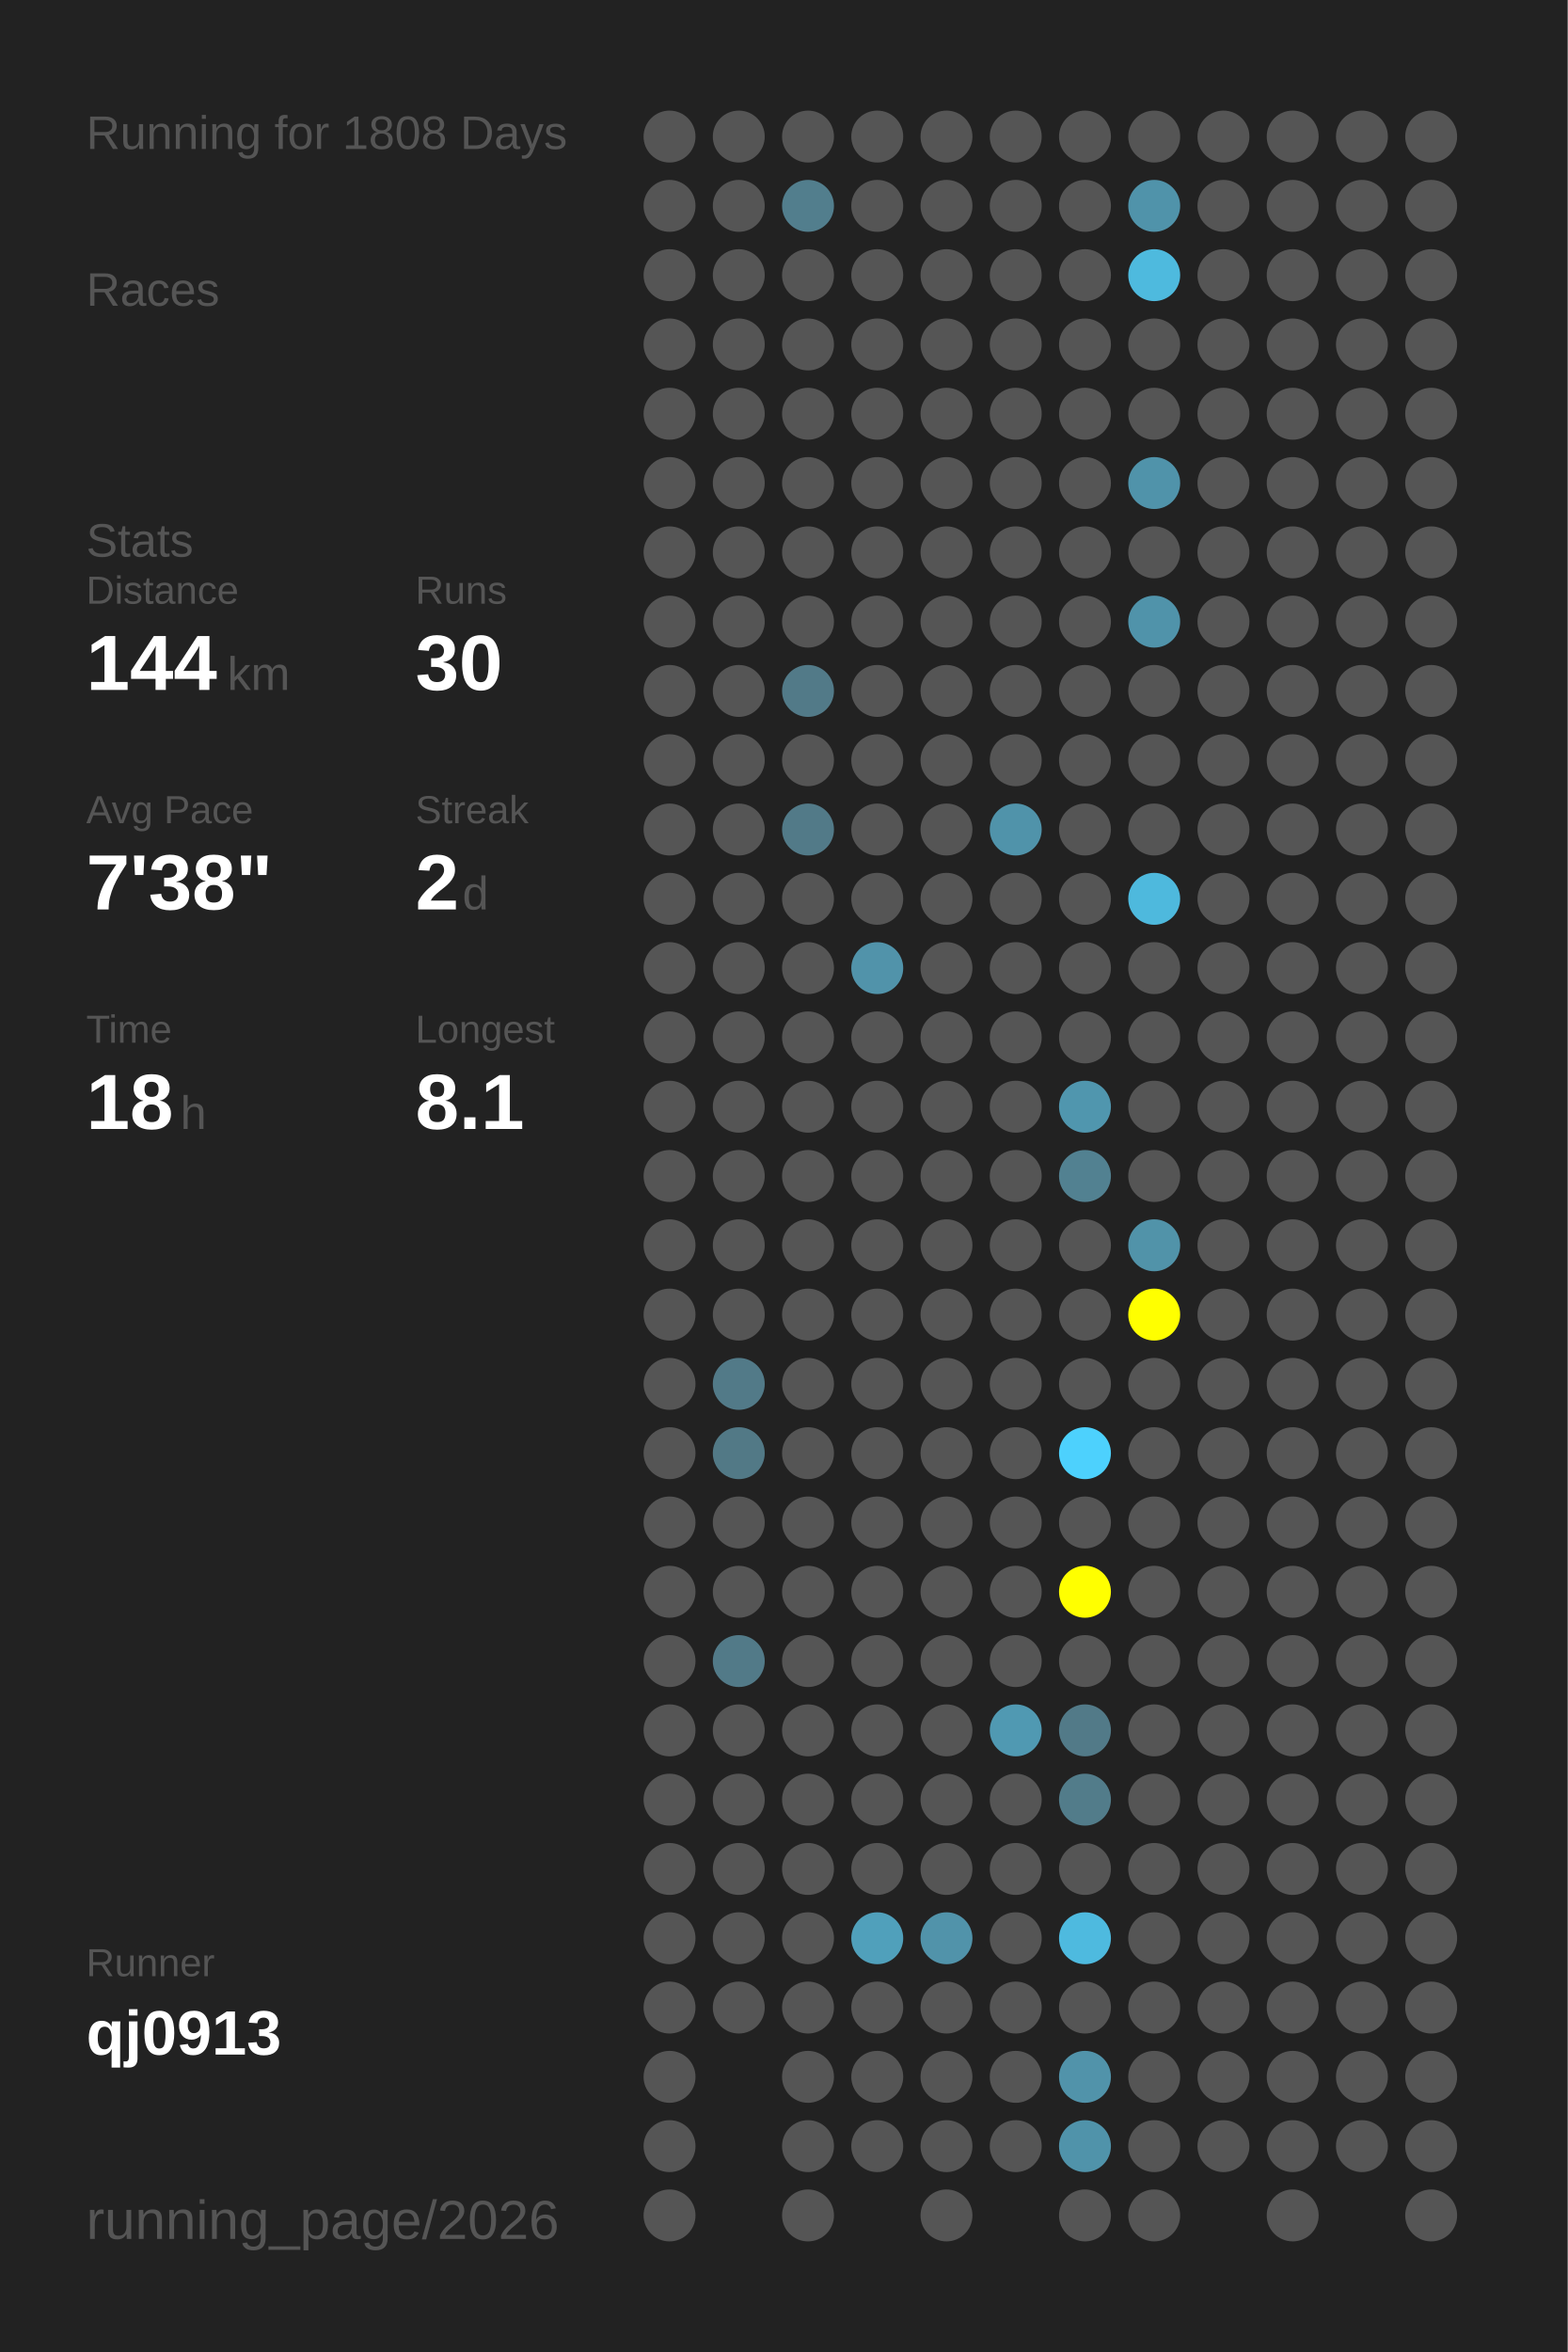
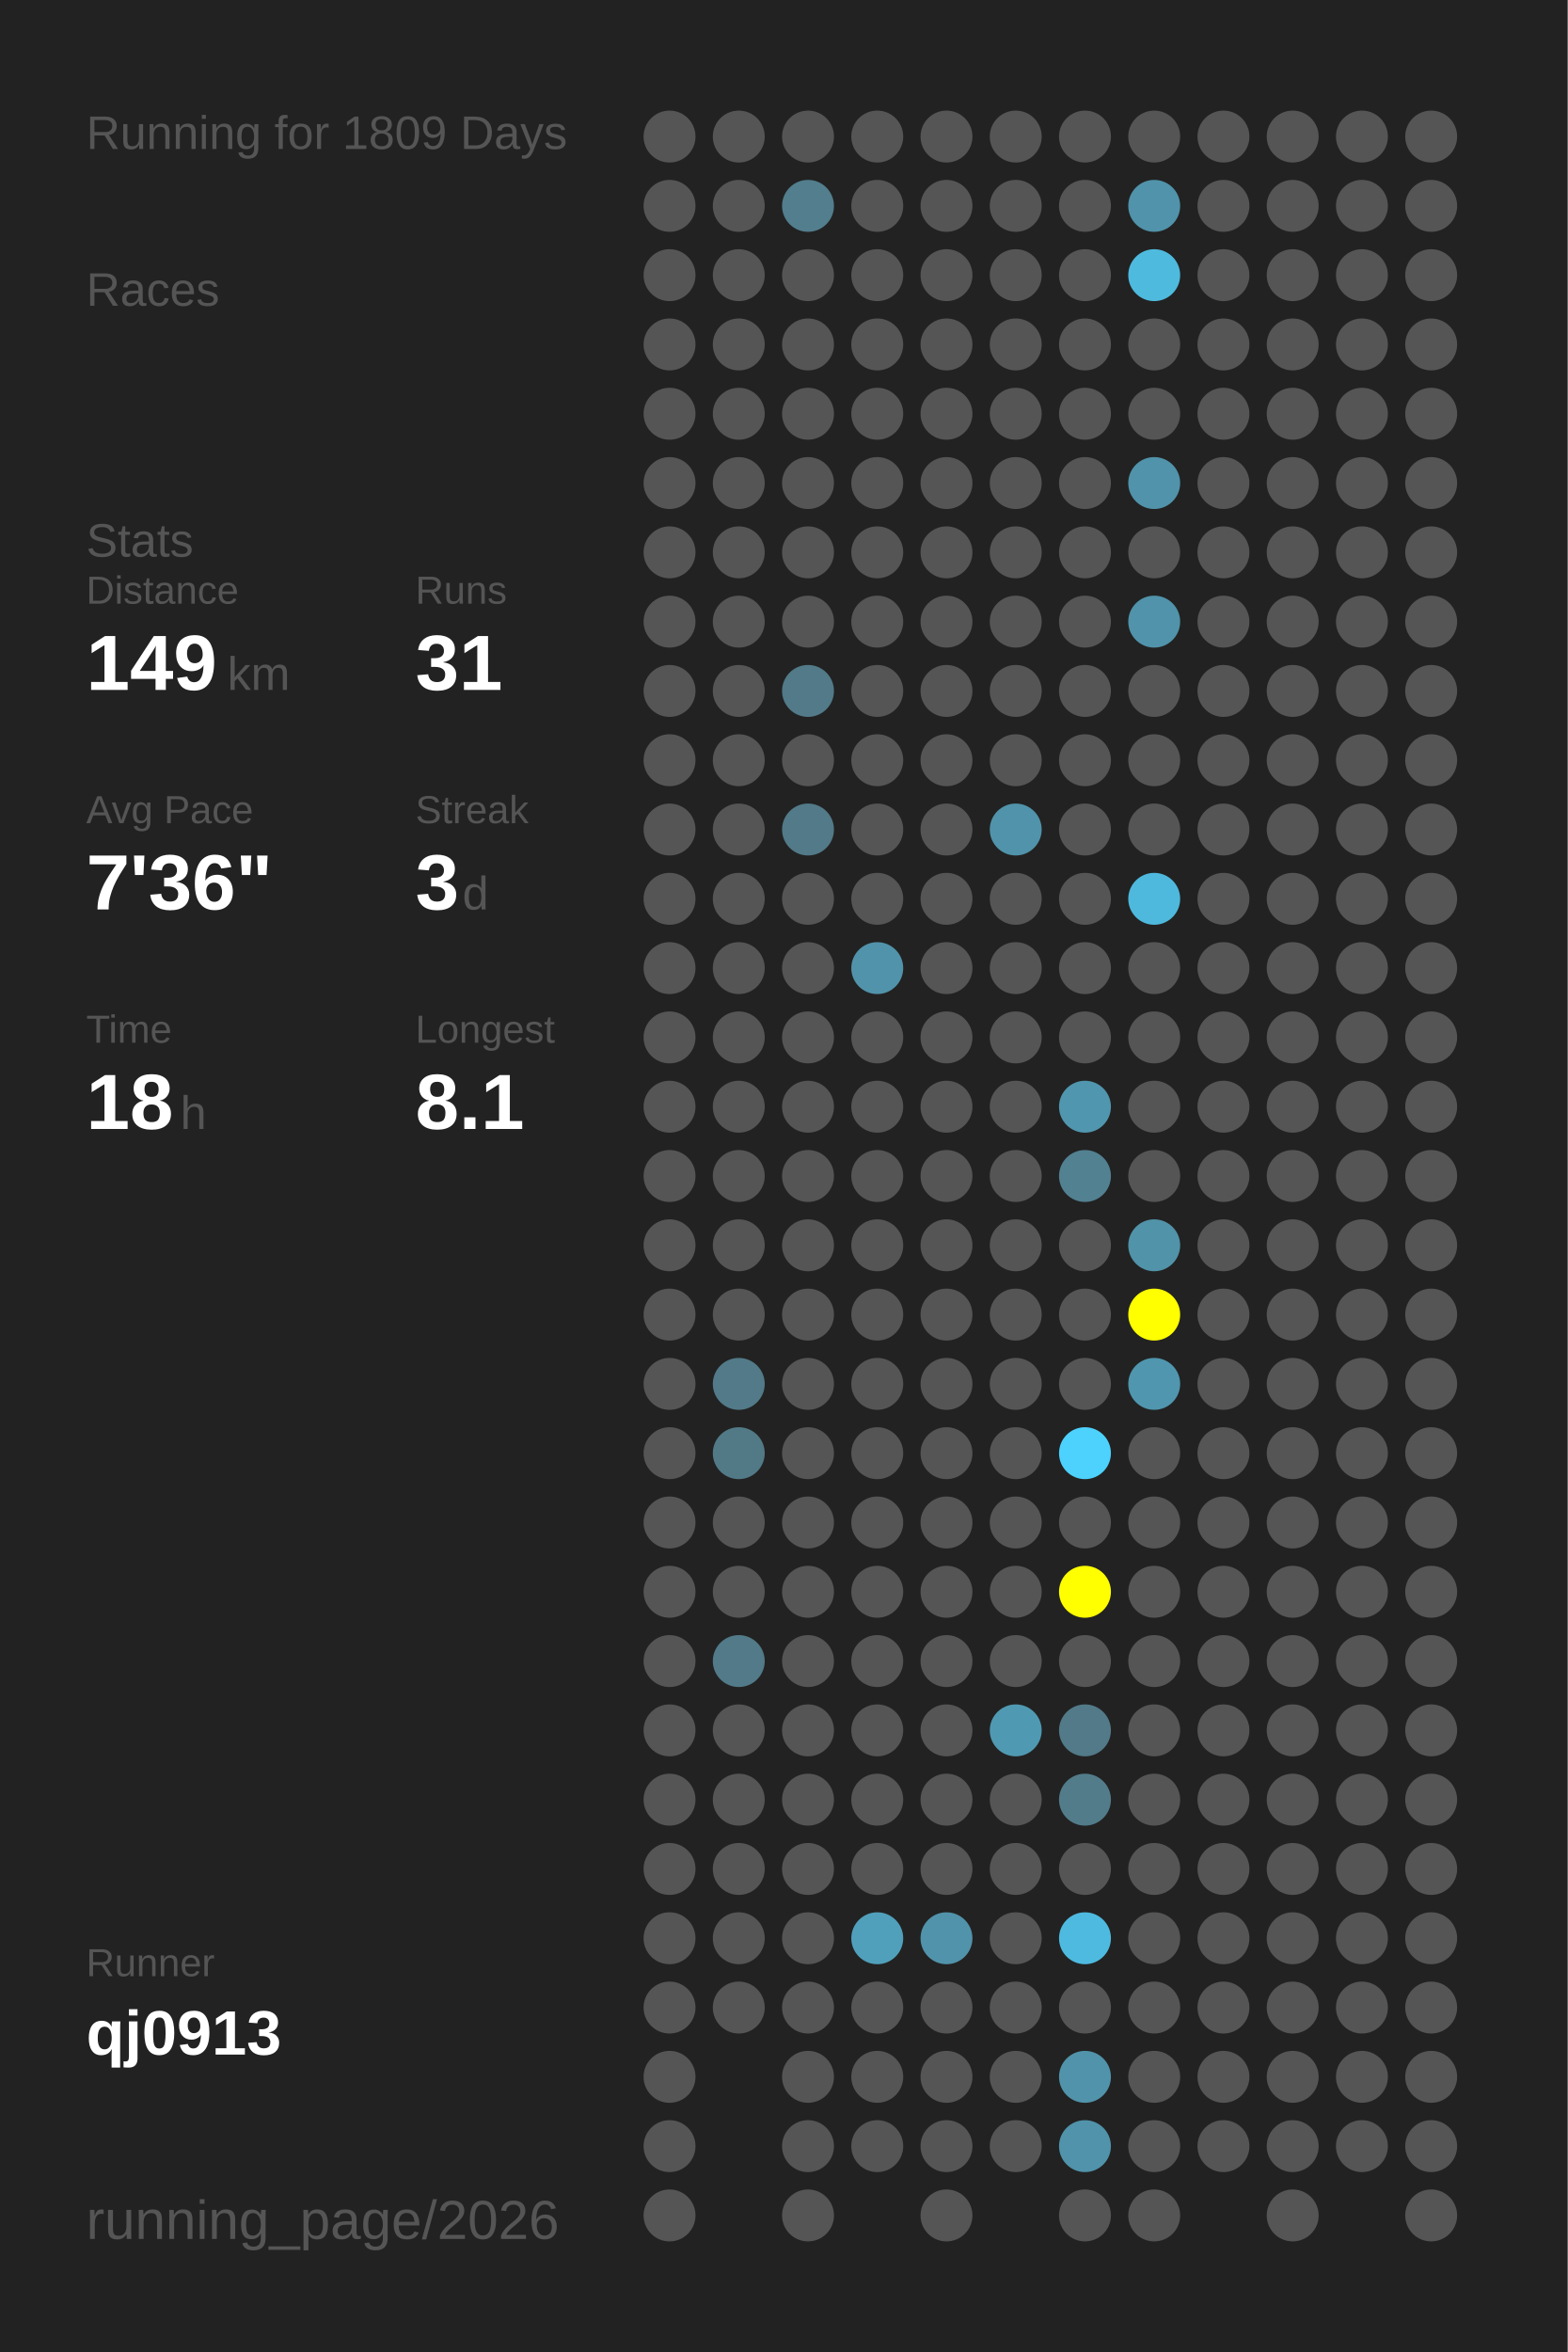
<svg xmlns="http://www.w3.org/2000/svg" baseProfile="full" height="300mm" version="1.1" viewBox="0,0,200,300" width="200mm">
  <defs />
  <rect fill="#222222" height="300" width="200" x="0" y="0" />
-   <text fill="#555555" style="font-size:6px; font-family:Arial;" x="11" y="19">Running for 1808 Days</text>
+   <text fill="#555555" style="font-size:6px; font-family:Arial;" x="11" y="19">Running for 1809 Days</text>
  <text fill="#555555" style="font-size:6px; font-family:Arial;" x="11" y="39">Races</text>
  <text fill="#555555" style="font-size:6px; font-family:Arial;" x="11" y="71">Stats</text>
  <text fill="#555555" style="font-size:5px; font-family:Arial;" x="11" y="77">Distance</text>
-   <text fill="#FFFFFF" style="font-size:10px; font-family:Arial; font-weight:bold;" x="11" y="88">144</text>
+   <text fill="#FFFFFF" style="font-size:10px; font-family:Arial; font-weight:bold;" x="11" y="88">149</text>
  <text fill="#555555" style="font-size:6px; font-family:Arial;" x="29" y="88">km</text>
  <text fill="#555555" style="font-size:5px; font-family:Arial;" x="53" y="77">Runs</text>
-   <text fill="#FFFFFF" style="font-size:10px; font-family:Arial; font-weight:bold;" x="53" y="88">30</text>
+   <text fill="#FFFFFF" style="font-size:10px; font-family:Arial; font-weight:bold;" x="53" y="88">31</text>
  <text fill="#555555" style="font-size:5px; font-family:Arial;" x="11" y="105">Avg Pace</text>
-   <text fill="#FFFFFF" style="font-size:10px; font-family:Arial; font-weight:bold;" x="11" y="116">7'38"</text>
+   <text fill="#FFFFFF" style="font-size:10px; font-family:Arial; font-weight:bold;" x="11" y="116">7'36"</text>
  <text fill="#555555" style="font-size:5px; font-family:Arial;" x="53" y="105">Streak</text>
-   <text fill="#FFFFFF" style="font-size:10px; font-family:Arial; font-weight:bold;" x="53" y="116">2</text>
+   <text fill="#FFFFFF" style="font-size:10px; font-family:Arial; font-weight:bold;" x="53" y="116">3</text>
  <text fill="#555555" style="font-size:6px; font-family:Arial;" x="59" y="116">d</text>
  <text fill="#555555" style="font-size:5px; font-family:Arial;" x="11" y="133">Time</text>
  <text fill="#FFFFFF" style="font-size:10px; font-family:Arial; font-weight:bold;" x="11" y="144">18</text>
  <text fill="#555555" style="font-size:6px; font-family:Arial;" x="23" y="144">h</text>
  <text fill="#555555" style="font-size:5px; font-family:Arial;" x="53" y="133">Longest</text>
  <text fill="#FFFFFF" style="font-size:10px; font-family:Arial; font-weight:bold;" x="53" y="144">8.1</text>
  <text fill="#555555" style="font-size:5px; font-family:Arial;" x="11" y="252.065">Runner</text>
  <text fill="#FFFFFF" style="font-size:8px; font-family:Arial; font-weight:bold;" x="11" y="262.065">qj0913</text>
  <text fill="#555555" style="font-size:7px; font-family:Arial;" x="11" y="285.581">running_page/2026</text>
  <circle cx="85.417" cy="17.419" fill="#555555" r="3.312" />
  <circle cx="85.417" cy="26.258" fill="#555555" r="3.312" />
  <circle cx="85.417" cy="35.097" fill="#555555" r="3.312" />
  <circle cx="85.417" cy="43.935" fill="#555555" r="3.312" />
  <circle cx="85.417" cy="52.774" fill="#555555" r="3.312" />
  <circle cx="85.417" cy="61.613" fill="#555555" r="3.312" />
  <circle cx="85.417" cy="70.452" fill="#555555" r="3.312" />
  <circle cx="85.417" cy="79.29" fill="#555555" r="3.312" />
  <circle cx="85.417" cy="88.129" fill="#555555" r="3.312" />
  <circle cx="85.417" cy="96.968" fill="#555555" r="3.312" />
  <circle cx="85.417" cy="105.806" fill="#555555" r="3.312" />
  <circle cx="85.417" cy="114.645" fill="#555555" r="3.312" />
  <circle cx="85.417" cy="123.484" fill="#555555" r="3.312" />
  <circle cx="85.417" cy="132.323" fill="#555555" r="3.312" />
  <circle cx="85.417" cy="141.161" fill="#555555" r="3.312" />
  <circle cx="85.417" cy="150" fill="#555555" r="3.312" />
  <circle cx="85.417" cy="158.839" fill="#555555" r="3.312" />
  <circle cx="85.417" cy="167.677" fill="#555555" r="3.312" />
  <circle cx="85.417" cy="176.516" fill="#555555" r="3.312" />
  <circle cx="85.417" cy="185.355" fill="#555555" r="3.312" />
  <circle cx="85.417" cy="194.194" fill="#555555" r="3.312" />
  <circle cx="85.417" cy="203.032" fill="#555555" r="3.312" />
  <circle cx="85.417" cy="211.871" fill="#555555" r="3.312" />
  <circle cx="85.417" cy="220.71" fill="#555555" r="3.312" />
  <circle cx="85.417" cy="229.548" fill="#555555" r="3.312" />
  <circle cx="85.417" cy="238.387" fill="#555555" r="3.312" />
  <circle cx="85.417" cy="247.226" fill="#555555" r="3.312" />
  <circle cx="85.417" cy="256.065" fill="#555555" r="3.312" />
  <circle cx="85.417" cy="264.903" fill="#555555" r="3.312" />
  <circle cx="85.417" cy="273.742" fill="#555555" r="3.312" />
  <circle cx="85.417" cy="282.581" fill="#555555" r="3.312" />
  <circle cx="94.25" cy="17.419" fill="#555555" r="3.312" />
  <circle cx="94.25" cy="26.258" fill="#555555" r="3.312" />
  <circle cx="94.25" cy="35.097" fill="#555555" r="3.312" />
  <circle cx="94.25" cy="43.935" fill="#555555" r="3.312" />
  <circle cx="94.25" cy="52.774" fill="#555555" r="3.312" />
  <circle cx="94.25" cy="61.613" fill="#555555" r="3.312" />
  <circle cx="94.25" cy="70.452" fill="#555555" r="3.312" />
  <circle cx="94.25" cy="79.29" fill="#555555" r="3.312" />
  <circle cx="94.25" cy="88.129" fill="#555555" r="3.312" />
  <circle cx="94.25" cy="96.968" fill="#555555" r="3.312" />
  <circle cx="94.25" cy="105.806" fill="#555555" r="3.312" />
  <circle cx="94.25" cy="114.645" fill="#555555" r="3.312" />
  <circle cx="94.25" cy="123.484" fill="#555555" r="3.312" />
  <circle cx="94.25" cy="132.323" fill="#555555" r="3.312" />
  <circle cx="94.25" cy="141.161" fill="#555555" r="3.312" />
  <circle cx="94.25" cy="150" fill="#555555" r="3.312" />
  <circle cx="94.25" cy="158.839" fill="#555555" r="3.312" />
  <circle cx="94.25" cy="167.677" fill="#555555" r="3.312" />
  <circle cx="94.25" cy="176.516" fill="#527a88" r="3.312" />
  <circle cx="94.25" cy="185.355" fill="#527986" r="3.312" />
  <circle cx="94.25" cy="194.194" fill="#555555" r="3.312" />
  <circle cx="94.25" cy="203.032" fill="#555555" r="3.312" />
  <circle cx="94.25" cy="211.871" fill="#527a88" r="3.312" />
  <circle cx="94.25" cy="220.71" fill="#555555" r="3.312" />
  <circle cx="94.25" cy="229.548" fill="#555555" r="3.312" />
  <circle cx="94.25" cy="238.387" fill="#555555" r="3.312" />
  <circle cx="94.25" cy="247.226" fill="#555555" r="3.312" />
  <circle cx="94.25" cy="256.065" fill="#555555" r="3.312" />
  <circle cx="103.083" cy="17.419" fill="#555555" r="3.312" />
  <circle cx="103.083" cy="26.258" fill="#527e8d" r="3.312" />
  <circle cx="103.083" cy="35.097" fill="#555555" r="3.312" />
  <circle cx="103.083" cy="43.935" fill="#555555" r="3.312" />
  <circle cx="103.083" cy="52.774" fill="#555555" r="3.312" />
  <circle cx="103.083" cy="61.613" fill="#555555" r="3.312" />
  <circle cx="103.083" cy="70.452" fill="#555555" r="3.312" />
  <circle cx="103.083" cy="79.29" fill="#555555" r="3.312" />
  <circle cx="103.083" cy="88.129" fill="#527a88" r="3.312" />
  <circle cx="103.083" cy="96.968" fill="#555555" r="3.312" />
  <circle cx="103.083" cy="105.806" fill="#527a88" r="3.312" />
  <circle cx="103.083" cy="114.645" fill="#555555" r="3.312" />
  <circle cx="103.083" cy="123.484" fill="#555555" r="3.312" />
  <circle cx="103.083" cy="132.323" fill="#555555" r="3.312" />
  <circle cx="103.083" cy="141.161" fill="#555555" r="3.312" />
  <circle cx="103.083" cy="150" fill="#555555" r="3.312" />
  <circle cx="103.083" cy="158.839" fill="#555555" r="3.312" />
  <circle cx="103.083" cy="167.677" fill="#555555" r="3.312" />
  <circle cx="103.083" cy="176.516" fill="#555555" r="3.312" />
  <circle cx="103.083" cy="185.355" fill="#555555" r="3.312" />
  <circle cx="103.083" cy="194.194" fill="#555555" r="3.312" />
  <circle cx="103.083" cy="203.032" fill="#555555" r="3.312" />
  <circle cx="103.083" cy="211.871" fill="#555555" r="3.312" />
  <circle cx="103.083" cy="220.71" fill="#555555" r="3.312" />
  <circle cx="103.083" cy="229.548" fill="#555555" r="3.312" />
  <circle cx="103.083" cy="238.387" fill="#555555" r="3.312" />
  <circle cx="103.083" cy="247.226" fill="#555555" r="3.312" />
  <circle cx="103.083" cy="256.065" fill="#555555" r="3.312" />
  <circle cx="103.083" cy="264.903" fill="#555555" r="3.312" />
  <circle cx="103.083" cy="273.742" fill="#555555" r="3.312" />
  <circle cx="103.083" cy="282.581" fill="#555555" r="3.312" />
  <circle cx="111.917" cy="17.419" fill="#555555" r="3.312" />
  <circle cx="111.917" cy="26.258" fill="#555555" r="3.312" />
  <circle cx="111.917" cy="35.097" fill="#555555" r="3.312" />
  <circle cx="111.917" cy="43.935" fill="#555555" r="3.312" />
  <circle cx="111.917" cy="52.774" fill="#555555" r="3.312" />
  <circle cx="111.917" cy="61.613" fill="#555555" r="3.312" />
  <circle cx="111.917" cy="70.452" fill="#555555" r="3.312" />
  <circle cx="111.917" cy="79.29" fill="#555555" r="3.312" />
  <circle cx="111.917" cy="88.129" fill="#555555" r="3.312" />
  <circle cx="111.917" cy="96.968" fill="#555555" r="3.312" />
  <circle cx="111.917" cy="105.806" fill="#555555" r="3.312" />
  <circle cx="111.917" cy="114.645" fill="#555555" r="3.312" />
  <circle cx="111.917" cy="123.484" fill="#5193aa" r="3.312" />
  <circle cx="111.917" cy="132.323" fill="#555555" r="3.312" />
  <circle cx="111.917" cy="141.161" fill="#555555" r="3.312" />
  <circle cx="111.917" cy="150" fill="#555555" r="3.312" />
  <circle cx="111.917" cy="158.839" fill="#555555" r="3.312" />
  <circle cx="111.917" cy="167.677" fill="#555555" r="3.312" />
  <circle cx="111.917" cy="176.516" fill="#555555" r="3.312" />
  <circle cx="111.917" cy="185.355" fill="#555555" r="3.312" />
  <circle cx="111.917" cy="194.194" fill="#555555" r="3.312" />
  <circle cx="111.917" cy="203.032" fill="#555555" r="3.312" />
  <circle cx="111.917" cy="211.871" fill="#555555" r="3.312" />
  <circle cx="111.917" cy="220.71" fill="#555555" r="3.312" />
  <circle cx="111.917" cy="229.548" fill="#555555" r="3.312" />
  <circle cx="111.917" cy="238.387" fill="#555555" r="3.312" />
  <circle cx="111.917" cy="247.226" fill="#50a0bb" r="3.312" />
  <circle cx="111.917" cy="256.065" fill="#555555" r="3.312" />
  <circle cx="111.917" cy="264.903" fill="#555555" r="3.312" />
  <circle cx="111.917" cy="273.742" fill="#555555" r="3.312" />
  <circle cx="120.75" cy="17.419" fill="#555555" r="3.312" />
  <circle cx="120.75" cy="26.258" fill="#555555" r="3.312" />
  <circle cx="120.75" cy="35.097" fill="#555555" r="3.312" />
  <circle cx="120.75" cy="43.935" fill="#555555" r="3.312" />
  <circle cx="120.75" cy="52.774" fill="#555555" r="3.312" />
  <circle cx="120.75" cy="61.613" fill="#555555" r="3.312" />
  <circle cx="120.75" cy="70.452" fill="#555555" r="3.312" />
  <circle cx="120.75" cy="79.29" fill="#555555" r="3.312" />
  <circle cx="120.75" cy="88.129" fill="#555555" r="3.312" />
  <circle cx="120.75" cy="96.968" fill="#555555" r="3.312" />
  <circle cx="120.75" cy="105.806" fill="#555555" r="3.312" />
  <circle cx="120.75" cy="114.645" fill="#555555" r="3.312" />
  <circle cx="120.75" cy="123.484" fill="#555555" r="3.312" />
  <circle cx="120.75" cy="132.323" fill="#555555" r="3.312" />
  <circle cx="120.75" cy="141.161" fill="#555555" r="3.312" />
  <circle cx="120.75" cy="150" fill="#555555" r="3.312" />
  <circle cx="120.75" cy="158.839" fill="#555555" r="3.312" />
  <circle cx="120.75" cy="167.677" fill="#555555" r="3.312" />
  <circle cx="120.75" cy="176.516" fill="#555555" r="3.312" />
  <circle cx="120.75" cy="185.355" fill="#555555" r="3.312" />
  <circle cx="120.75" cy="194.194" fill="#555555" r="3.312" />
  <circle cx="120.75" cy="203.032" fill="#555555" r="3.312" />
  <circle cx="120.75" cy="211.871" fill="#555555" r="3.312" />
  <circle cx="120.75" cy="220.71" fill="#555555" r="3.312" />
  <circle cx="120.75" cy="229.548" fill="#555555" r="3.312" />
  <circle cx="120.75" cy="238.387" fill="#555555" r="3.312" />
  <circle cx="120.75" cy="247.226" fill="#5193aa" r="3.312" />
  <circle cx="120.75" cy="256.065" fill="#555555" r="3.312" />
  <circle cx="120.75" cy="264.903" fill="#555555" r="3.312" />
  <circle cx="120.75" cy="273.742" fill="#555555" r="3.312" />
  <circle cx="120.75" cy="282.581" fill="#555555" r="3.312" />
  <circle cx="129.583" cy="17.419" fill="#555555" r="3.312" />
  <circle cx="129.583" cy="26.258" fill="#555555" r="3.312" />
  <circle cx="129.583" cy="35.097" fill="#555555" r="3.312" />
  <circle cx="129.583" cy="43.935" fill="#555555" r="3.312" />
  <circle cx="129.583" cy="52.774" fill="#555555" r="3.312" />
  <circle cx="129.583" cy="61.613" fill="#555555" r="3.312" />
  <circle cx="129.583" cy="70.452" fill="#555555" r="3.312" />
  <circle cx="129.583" cy="79.29" fill="#555555" r="3.312" />
  <circle cx="129.583" cy="88.129" fill="#555555" r="3.312" />
  <circle cx="129.583" cy="96.968" fill="#555555" r="3.312" />
  <circle cx="129.583" cy="105.806" fill="#5093aa" r="3.312" />
  <circle cx="129.583" cy="114.645" fill="#555555" r="3.312" />
  <circle cx="129.583" cy="123.484" fill="#555555" r="3.312" />
  <circle cx="129.583" cy="132.323" fill="#555555" r="3.312" />
  <circle cx="129.583" cy="141.161" fill="#555555" r="3.312" />
  <circle cx="129.583" cy="150" fill="#555555" r="3.312" />
  <circle cx="129.583" cy="158.839" fill="#555555" r="3.312" />
  <circle cx="129.583" cy="167.677" fill="#555555" r="3.312" />
  <circle cx="129.583" cy="176.516" fill="#555555" r="3.312" />
  <circle cx="129.583" cy="185.355" fill="#555555" r="3.312" />
  <circle cx="129.583" cy="194.194" fill="#555555" r="3.312" />
  <circle cx="129.583" cy="203.032" fill="#555555" r="3.312" />
  <circle cx="129.583" cy="211.871" fill="#555555" r="3.312" />
  <circle cx="129.583" cy="220.71" fill="#5099b2" r="3.312" />
  <circle cx="129.583" cy="229.548" fill="#555555" r="3.312" />
  <circle cx="129.583" cy="238.387" fill="#555555" r="3.312" />
  <circle cx="129.583" cy="247.226" fill="#555555" r="3.312" />
  <circle cx="129.583" cy="256.065" fill="#555555" r="3.312" />
  <circle cx="129.583" cy="264.903" fill="#555555" r="3.312" />
  <circle cx="129.583" cy="273.742" fill="#555555" r="3.312" />
  <circle cx="138.417" cy="17.419" fill="#555555" r="3.312" />
  <circle cx="138.417" cy="26.258" fill="#555555" r="3.312" />
  <circle cx="138.417" cy="35.097" fill="#555555" r="3.312" />
  <circle cx="138.417" cy="43.935" fill="#555555" r="3.312" />
  <circle cx="138.417" cy="52.774" fill="#555555" r="3.312" />
  <circle cx="138.417" cy="61.613" fill="#555555" r="3.312" />
  <circle cx="138.417" cy="70.452" fill="#555555" r="3.312" />
  <circle cx="138.417" cy="79.29" fill="#555555" r="3.312" />
  <circle cx="138.417" cy="88.129" fill="#555555" r="3.312" />
  <circle cx="138.417" cy="96.968" fill="#555555" r="3.312" />
  <circle cx="138.417" cy="105.806" fill="#555555" r="3.312" />
  <circle cx="138.417" cy="114.645" fill="#555555" r="3.312" />
  <circle cx="138.417" cy="123.484" fill="#555555" r="3.312" />
  <circle cx="138.417" cy="132.323" fill="#555555" r="3.312" />
  <circle cx="138.417" cy="141.161" fill="#5096ae" r="3.312" />
  <circle cx="138.417" cy="150" fill="#528191" r="3.312" />
  <circle cx="138.417" cy="158.839" fill="#555555" r="3.312" />
  <circle cx="138.417" cy="167.677" fill="#555555" r="3.312" />
  <circle cx="138.417" cy="176.516" fill="#555555" r="3.312" />
  <circle cx="138.417" cy="185.355" fill="#4dd1fd" r="3.312" />
  <circle cx="138.417" cy="194.194" fill="#555555" r="3.312" />
  <circle cx="138.417" cy="203.032" fill="#FFFF00" r="3.312" />
  <circle cx="138.417" cy="211.871" fill="#555555" r="3.312" />
  <circle cx="138.417" cy="220.71" fill="#527a88" r="3.312" />
  <circle cx="138.417" cy="229.548" fill="#527c8a" r="3.312" />
  <circle cx="138.417" cy="238.387" fill="#555555" r="3.312" />
  <circle cx="138.417" cy="247.226" fill="#4ebadf" r="3.312" />
  <circle cx="138.417" cy="256.065" fill="#555555" r="3.312" />
  <circle cx="138.417" cy="264.903" fill="#5193aa" r="3.312" />
  <circle cx="138.417" cy="273.742" fill="#5093aa" r="3.312" />
  <circle cx="138.417" cy="282.581" fill="#555555" r="3.312" />
  <circle cx="147.25" cy="17.419" fill="#555555" r="3.312" />
  <circle cx="147.25" cy="26.258" fill="#5093aa" r="3.312" />
  <circle cx="147.25" cy="35.097" fill="#4ebade" r="3.312" />
  <circle cx="147.25" cy="43.935" fill="#555555" r="3.312" />
  <circle cx="147.25" cy="52.774" fill="#555555" r="3.312" />
  <circle cx="147.25" cy="61.613" fill="#5093aa" r="3.312" />
  <circle cx="147.25" cy="70.452" fill="#555555" r="3.312" />
  <circle cx="147.25" cy="79.29" fill="#5093aa" r="3.312" />
  <circle cx="147.25" cy="88.129" fill="#555555" r="3.312" />
  <circle cx="147.25" cy="96.968" fill="#555555" r="3.312" />
  <circle cx="147.25" cy="105.806" fill="#555555" r="3.312" />
  <circle cx="147.25" cy="114.645" fill="#4eb9dd" r="3.312" />
  <circle cx="147.25" cy="123.484" fill="#555555" r="3.312" />
  <circle cx="147.25" cy="132.323" fill="#555555" r="3.312" />
  <circle cx="147.25" cy="141.161" fill="#555555" r="3.312" />
  <circle cx="147.25" cy="150" fill="#555555" r="3.312" />
  <circle cx="147.25" cy="158.839" fill="#5193a9" r="3.312" />
  <circle cx="147.25" cy="167.677" fill="#FFFF00" r="3.312" />
-   <circle cx="147.25" cy="176.516" fill="#555555" r="3.312" />
+   <circle cx="147.25" cy="176.516" fill="#5096ae" r="3.312" />
  <circle cx="147.25" cy="185.355" fill="#555555" r="3.312" />
  <circle cx="147.25" cy="194.194" fill="#555555" r="3.312" />
  <circle cx="147.25" cy="203.032" fill="#555555" r="3.312" />
  <circle cx="147.25" cy="211.871" fill="#555555" r="3.312" />
  <circle cx="147.25" cy="220.71" fill="#555555" r="3.312" />
  <circle cx="147.25" cy="229.548" fill="#555555" r="3.312" />
  <circle cx="147.25" cy="238.387" fill="#555555" r="3.312" />
  <circle cx="147.25" cy="247.226" fill="#555555" r="3.312" />
  <circle cx="147.25" cy="256.065" fill="#555555" r="3.312" />
  <circle cx="147.25" cy="264.903" fill="#555555" r="3.312" />
  <circle cx="147.25" cy="273.742" fill="#555555" r="3.312" />
  <circle cx="147.25" cy="282.581" fill="#555555" r="3.312" />
  <circle cx="156.083" cy="17.419" fill="#555555" r="3.312" />
  <circle cx="156.083" cy="26.258" fill="#555555" r="3.312" />
  <circle cx="156.083" cy="35.097" fill="#555555" r="3.312" />
  <circle cx="156.083" cy="43.935" fill="#555555" r="3.312" />
  <circle cx="156.083" cy="52.774" fill="#555555" r="3.312" />
  <circle cx="156.083" cy="61.613" fill="#555555" r="3.312" />
  <circle cx="156.083" cy="70.452" fill="#555555" r="3.312" />
  <circle cx="156.083" cy="79.29" fill="#555555" r="3.312" />
  <circle cx="156.083" cy="88.129" fill="#555555" r="3.312" />
  <circle cx="156.083" cy="96.968" fill="#555555" r="3.312" />
  <circle cx="156.083" cy="105.806" fill="#555555" r="3.312" />
  <circle cx="156.083" cy="114.645" fill="#555555" r="3.312" />
  <circle cx="156.083" cy="123.484" fill="#555555" r="3.312" />
  <circle cx="156.083" cy="132.323" fill="#555555" r="3.312" />
  <circle cx="156.083" cy="141.161" fill="#555555" r="3.312" />
  <circle cx="156.083" cy="150" fill="#555555" r="3.312" />
  <circle cx="156.083" cy="158.839" fill="#555555" r="3.312" />
  <circle cx="156.083" cy="167.677" fill="#555555" r="3.312" />
  <circle cx="156.083" cy="176.516" fill="#555555" r="3.312" />
  <circle cx="156.083" cy="185.355" fill="#555555" r="3.312" />
  <circle cx="156.083" cy="194.194" fill="#555555" r="3.312" />
  <circle cx="156.083" cy="203.032" fill="#555555" r="3.312" />
  <circle cx="156.083" cy="211.871" fill="#555555" r="3.312" />
  <circle cx="156.083" cy="220.71" fill="#555555" r="3.312" />
  <circle cx="156.083" cy="229.548" fill="#555555" r="3.312" />
  <circle cx="156.083" cy="238.387" fill="#555555" r="3.312" />
  <circle cx="156.083" cy="247.226" fill="#555555" r="3.312" />
  <circle cx="156.083" cy="256.065" fill="#555555" r="3.312" />
  <circle cx="156.083" cy="264.903" fill="#555555" r="3.312" />
  <circle cx="156.083" cy="273.742" fill="#555555" r="3.312" />
  <circle cx="164.917" cy="17.419" fill="#555555" r="3.312" />
  <circle cx="164.917" cy="26.258" fill="#555555" r="3.312" />
  <circle cx="164.917" cy="35.097" fill="#555555" r="3.312" />
  <circle cx="164.917" cy="43.935" fill="#555555" r="3.312" />
  <circle cx="164.917" cy="52.774" fill="#555555" r="3.312" />
  <circle cx="164.917" cy="61.613" fill="#555555" r="3.312" />
  <circle cx="164.917" cy="70.452" fill="#555555" r="3.312" />
  <circle cx="164.917" cy="79.29" fill="#555555" r="3.312" />
  <circle cx="164.917" cy="88.129" fill="#555555" r="3.312" />
  <circle cx="164.917" cy="96.968" fill="#555555" r="3.312" />
  <circle cx="164.917" cy="105.806" fill="#555555" r="3.312" />
  <circle cx="164.917" cy="114.645" fill="#555555" r="3.312" />
  <circle cx="164.917" cy="123.484" fill="#555555" r="3.312" />
  <circle cx="164.917" cy="132.323" fill="#555555" r="3.312" />
  <circle cx="164.917" cy="141.161" fill="#555555" r="3.312" />
  <circle cx="164.917" cy="150" fill="#555555" r="3.312" />
  <circle cx="164.917" cy="158.839" fill="#555555" r="3.312" />
  <circle cx="164.917" cy="167.677" fill="#555555" r="3.312" />
  <circle cx="164.917" cy="176.516" fill="#555555" r="3.312" />
  <circle cx="164.917" cy="185.355" fill="#555555" r="3.312" />
  <circle cx="164.917" cy="194.194" fill="#555555" r="3.312" />
  <circle cx="164.917" cy="203.032" fill="#555555" r="3.312" />
  <circle cx="164.917" cy="211.871" fill="#555555" r="3.312" />
  <circle cx="164.917" cy="220.71" fill="#555555" r="3.312" />
  <circle cx="164.917" cy="229.548" fill="#555555" r="3.312" />
  <circle cx="164.917" cy="238.387" fill="#555555" r="3.312" />
  <circle cx="164.917" cy="247.226" fill="#555555" r="3.312" />
  <circle cx="164.917" cy="256.065" fill="#555555" r="3.312" />
  <circle cx="164.917" cy="264.903" fill="#555555" r="3.312" />
  <circle cx="164.917" cy="273.742" fill="#555555" r="3.312" />
  <circle cx="164.917" cy="282.581" fill="#555555" r="3.312" />
  <circle cx="173.75" cy="17.419" fill="#555555" r="3.312" />
  <circle cx="173.75" cy="26.258" fill="#555555" r="3.312" />
  <circle cx="173.75" cy="35.097" fill="#555555" r="3.312" />
  <circle cx="173.75" cy="43.935" fill="#555555" r="3.312" />
  <circle cx="173.75" cy="52.774" fill="#555555" r="3.312" />
  <circle cx="173.75" cy="61.613" fill="#555555" r="3.312" />
  <circle cx="173.75" cy="70.452" fill="#555555" r="3.312" />
  <circle cx="173.75" cy="79.29" fill="#555555" r="3.312" />
  <circle cx="173.75" cy="88.129" fill="#555555" r="3.312" />
  <circle cx="173.75" cy="96.968" fill="#555555" r="3.312" />
  <circle cx="173.75" cy="105.806" fill="#555555" r="3.312" />
  <circle cx="173.75" cy="114.645" fill="#555555" r="3.312" />
  <circle cx="173.75" cy="123.484" fill="#555555" r="3.312" />
  <circle cx="173.75" cy="132.323" fill="#555555" r="3.312" />
  <circle cx="173.75" cy="141.161" fill="#555555" r="3.312" />
  <circle cx="173.75" cy="150" fill="#555555" r="3.312" />
  <circle cx="173.75" cy="158.839" fill="#555555" r="3.312" />
  <circle cx="173.75" cy="167.677" fill="#555555" r="3.312" />
  <circle cx="173.75" cy="176.516" fill="#555555" r="3.312" />
  <circle cx="173.75" cy="185.355" fill="#555555" r="3.312" />
  <circle cx="173.75" cy="194.194" fill="#555555" r="3.312" />
  <circle cx="173.75" cy="203.032" fill="#555555" r="3.312" />
  <circle cx="173.75" cy="211.871" fill="#555555" r="3.312" />
  <circle cx="173.75" cy="220.71" fill="#555555" r="3.312" />
  <circle cx="173.75" cy="229.548" fill="#555555" r="3.312" />
  <circle cx="173.75" cy="238.387" fill="#555555" r="3.312" />
  <circle cx="173.75" cy="247.226" fill="#555555" r="3.312" />
  <circle cx="173.75" cy="256.065" fill="#555555" r="3.312" />
  <circle cx="173.75" cy="264.903" fill="#555555" r="3.312" />
  <circle cx="173.75" cy="273.742" fill="#555555" r="3.312" />
  <circle cx="182.583" cy="17.419" fill="#555555" r="3.312" />
  <circle cx="182.583" cy="26.258" fill="#555555" r="3.312" />
  <circle cx="182.583" cy="35.097" fill="#555555" r="3.312" />
  <circle cx="182.583" cy="43.935" fill="#555555" r="3.312" />
  <circle cx="182.583" cy="52.774" fill="#555555" r="3.312" />
  <circle cx="182.583" cy="61.613" fill="#555555" r="3.312" />
  <circle cx="182.583" cy="70.452" fill="#555555" r="3.312" />
  <circle cx="182.583" cy="79.29" fill="#555555" r="3.312" />
  <circle cx="182.583" cy="88.129" fill="#555555" r="3.312" />
  <circle cx="182.583" cy="96.968" fill="#555555" r="3.312" />
  <circle cx="182.583" cy="105.806" fill="#555555" r="3.312" />
  <circle cx="182.583" cy="114.645" fill="#555555" r="3.312" />
  <circle cx="182.583" cy="123.484" fill="#555555" r="3.312" />
  <circle cx="182.583" cy="132.323" fill="#555555" r="3.312" />
  <circle cx="182.583" cy="141.161" fill="#555555" r="3.312" />
  <circle cx="182.583" cy="150" fill="#555555" r="3.312" />
  <circle cx="182.583" cy="158.839" fill="#555555" r="3.312" />
  <circle cx="182.583" cy="167.677" fill="#555555" r="3.312" />
  <circle cx="182.583" cy="176.516" fill="#555555" r="3.312" />
  <circle cx="182.583" cy="185.355" fill="#555555" r="3.312" />
  <circle cx="182.583" cy="194.194" fill="#555555" r="3.312" />
  <circle cx="182.583" cy="203.032" fill="#555555" r="3.312" />
  <circle cx="182.583" cy="211.871" fill="#555555" r="3.312" />
  <circle cx="182.583" cy="220.71" fill="#555555" r="3.312" />
  <circle cx="182.583" cy="229.548" fill="#555555" r="3.312" />
  <circle cx="182.583" cy="238.387" fill="#555555" r="3.312" />
  <circle cx="182.583" cy="247.226" fill="#555555" r="3.312" />
  <circle cx="182.583" cy="256.065" fill="#555555" r="3.312" />
  <circle cx="182.583" cy="264.903" fill="#555555" r="3.312" />
  <circle cx="182.583" cy="273.742" fill="#555555" r="3.312" />
  <circle cx="182.583" cy="282.581" fill="#555555" r="3.312" />
</svg>
